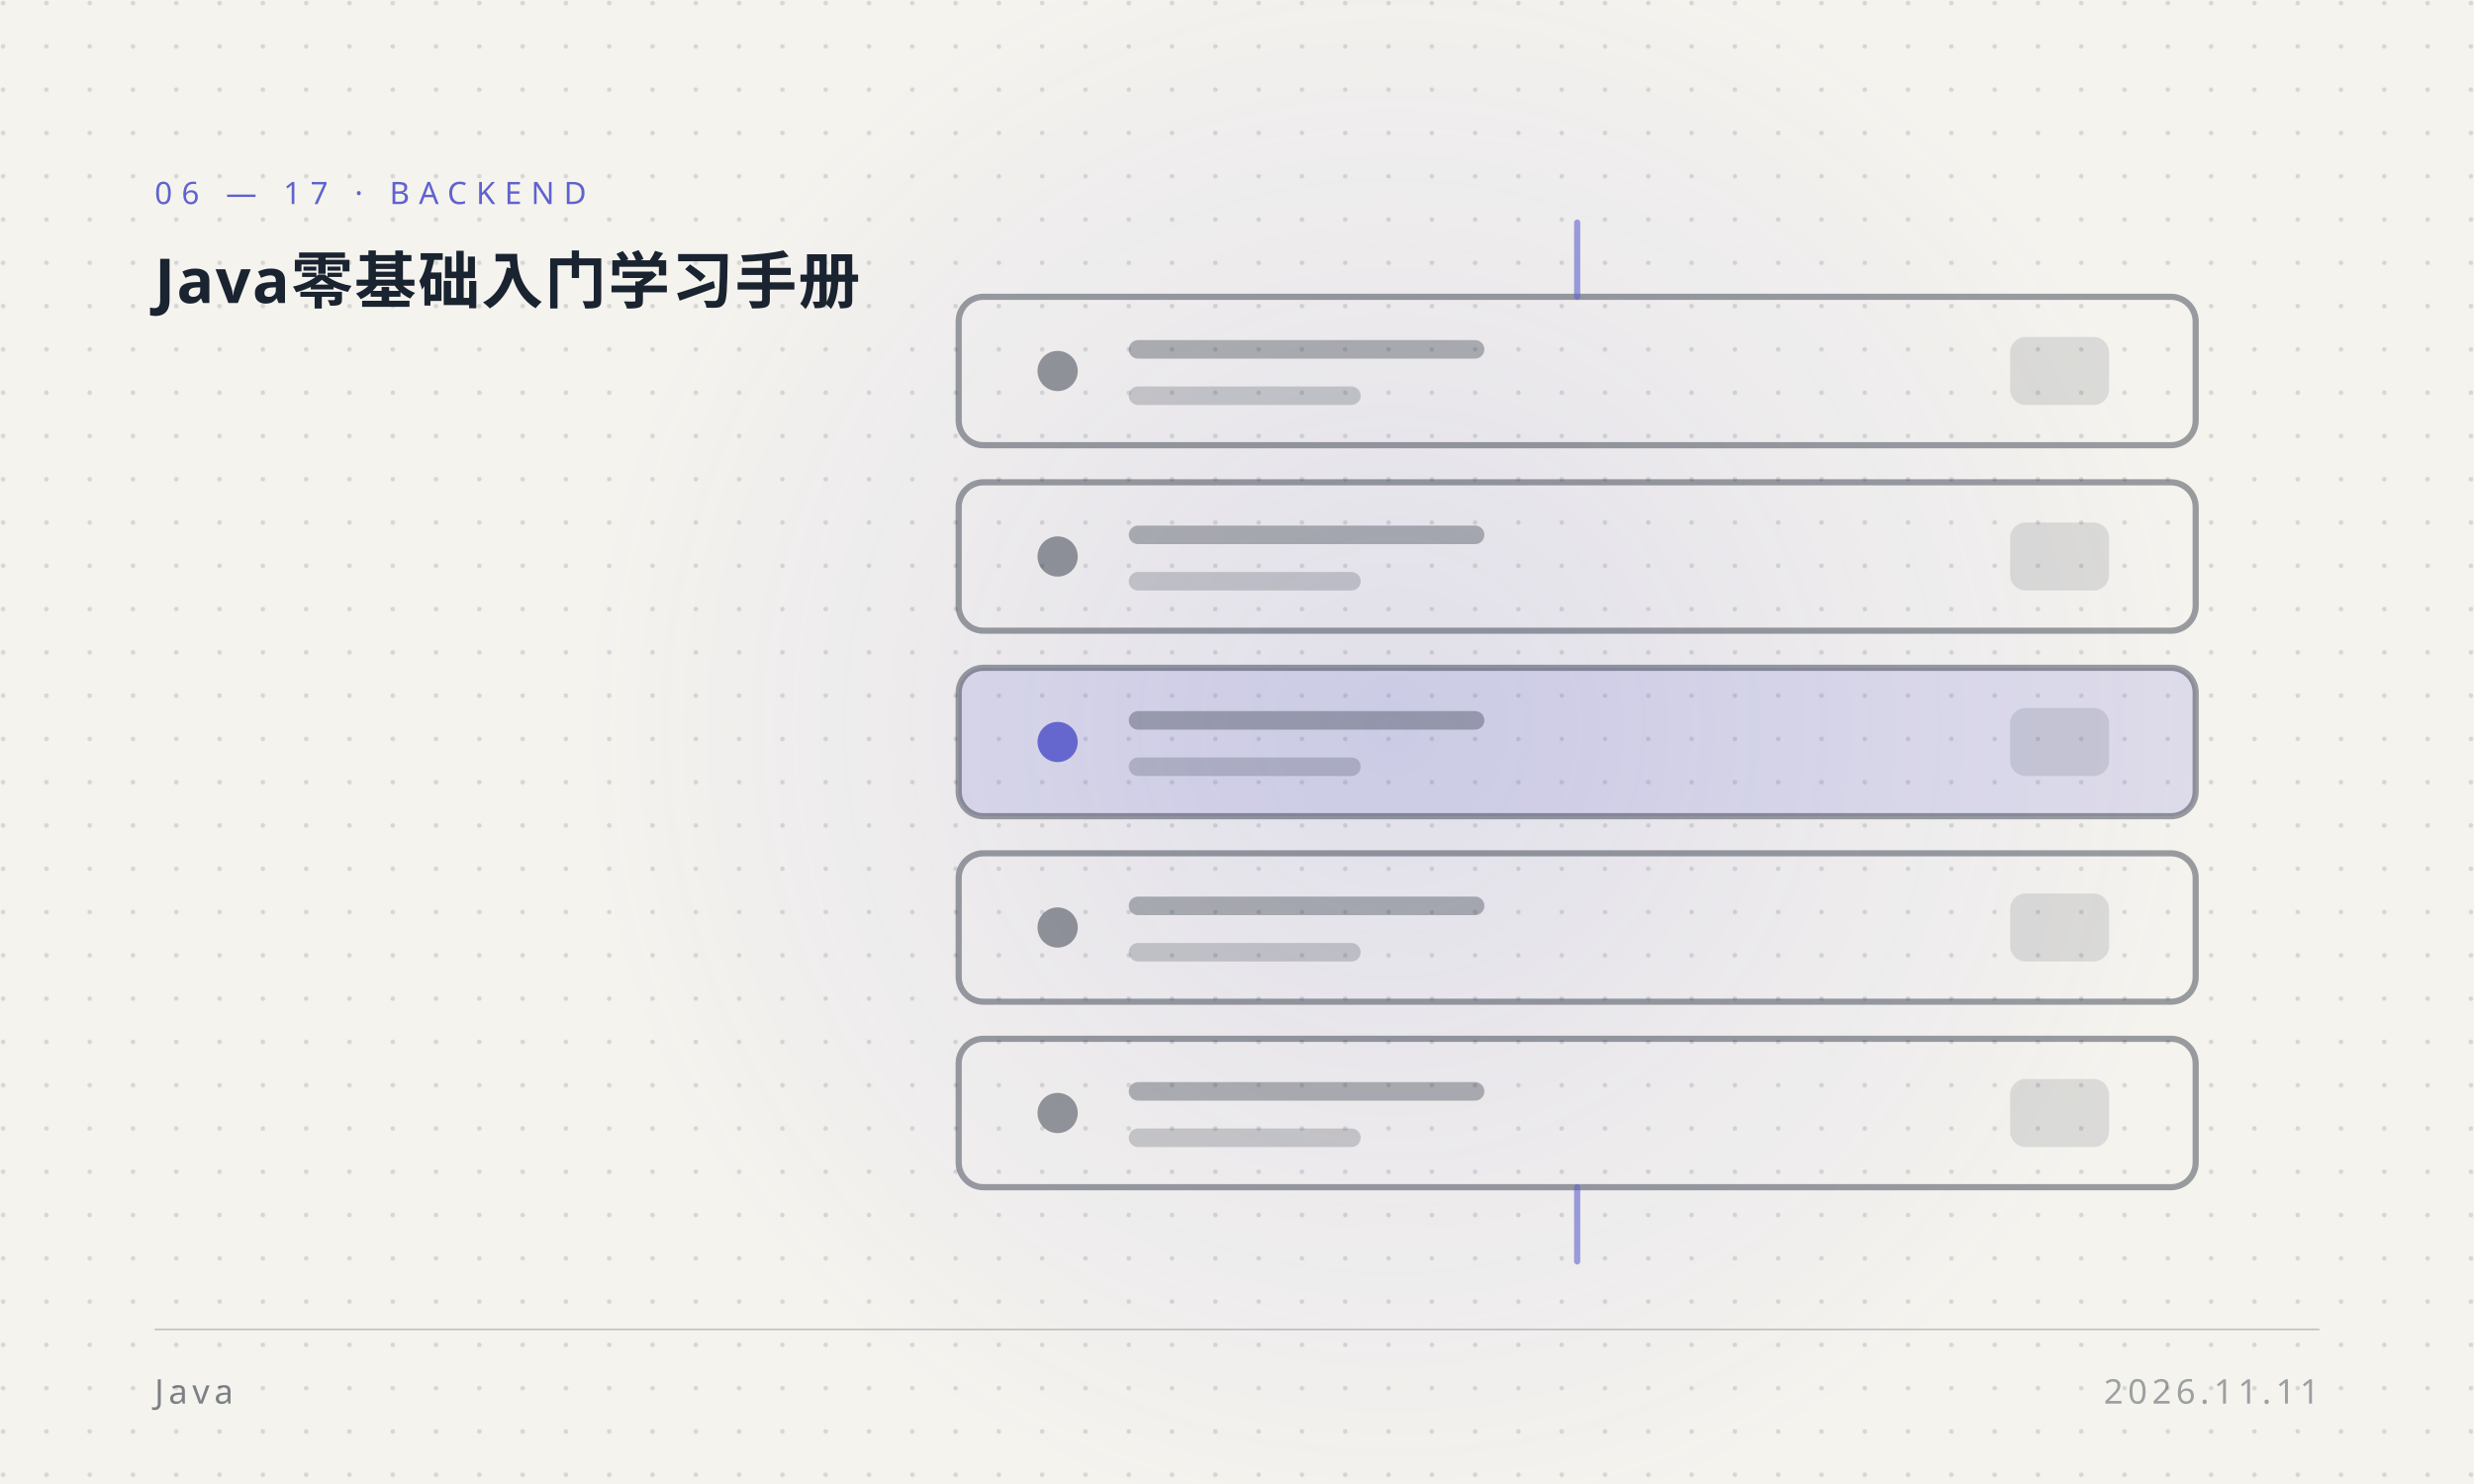
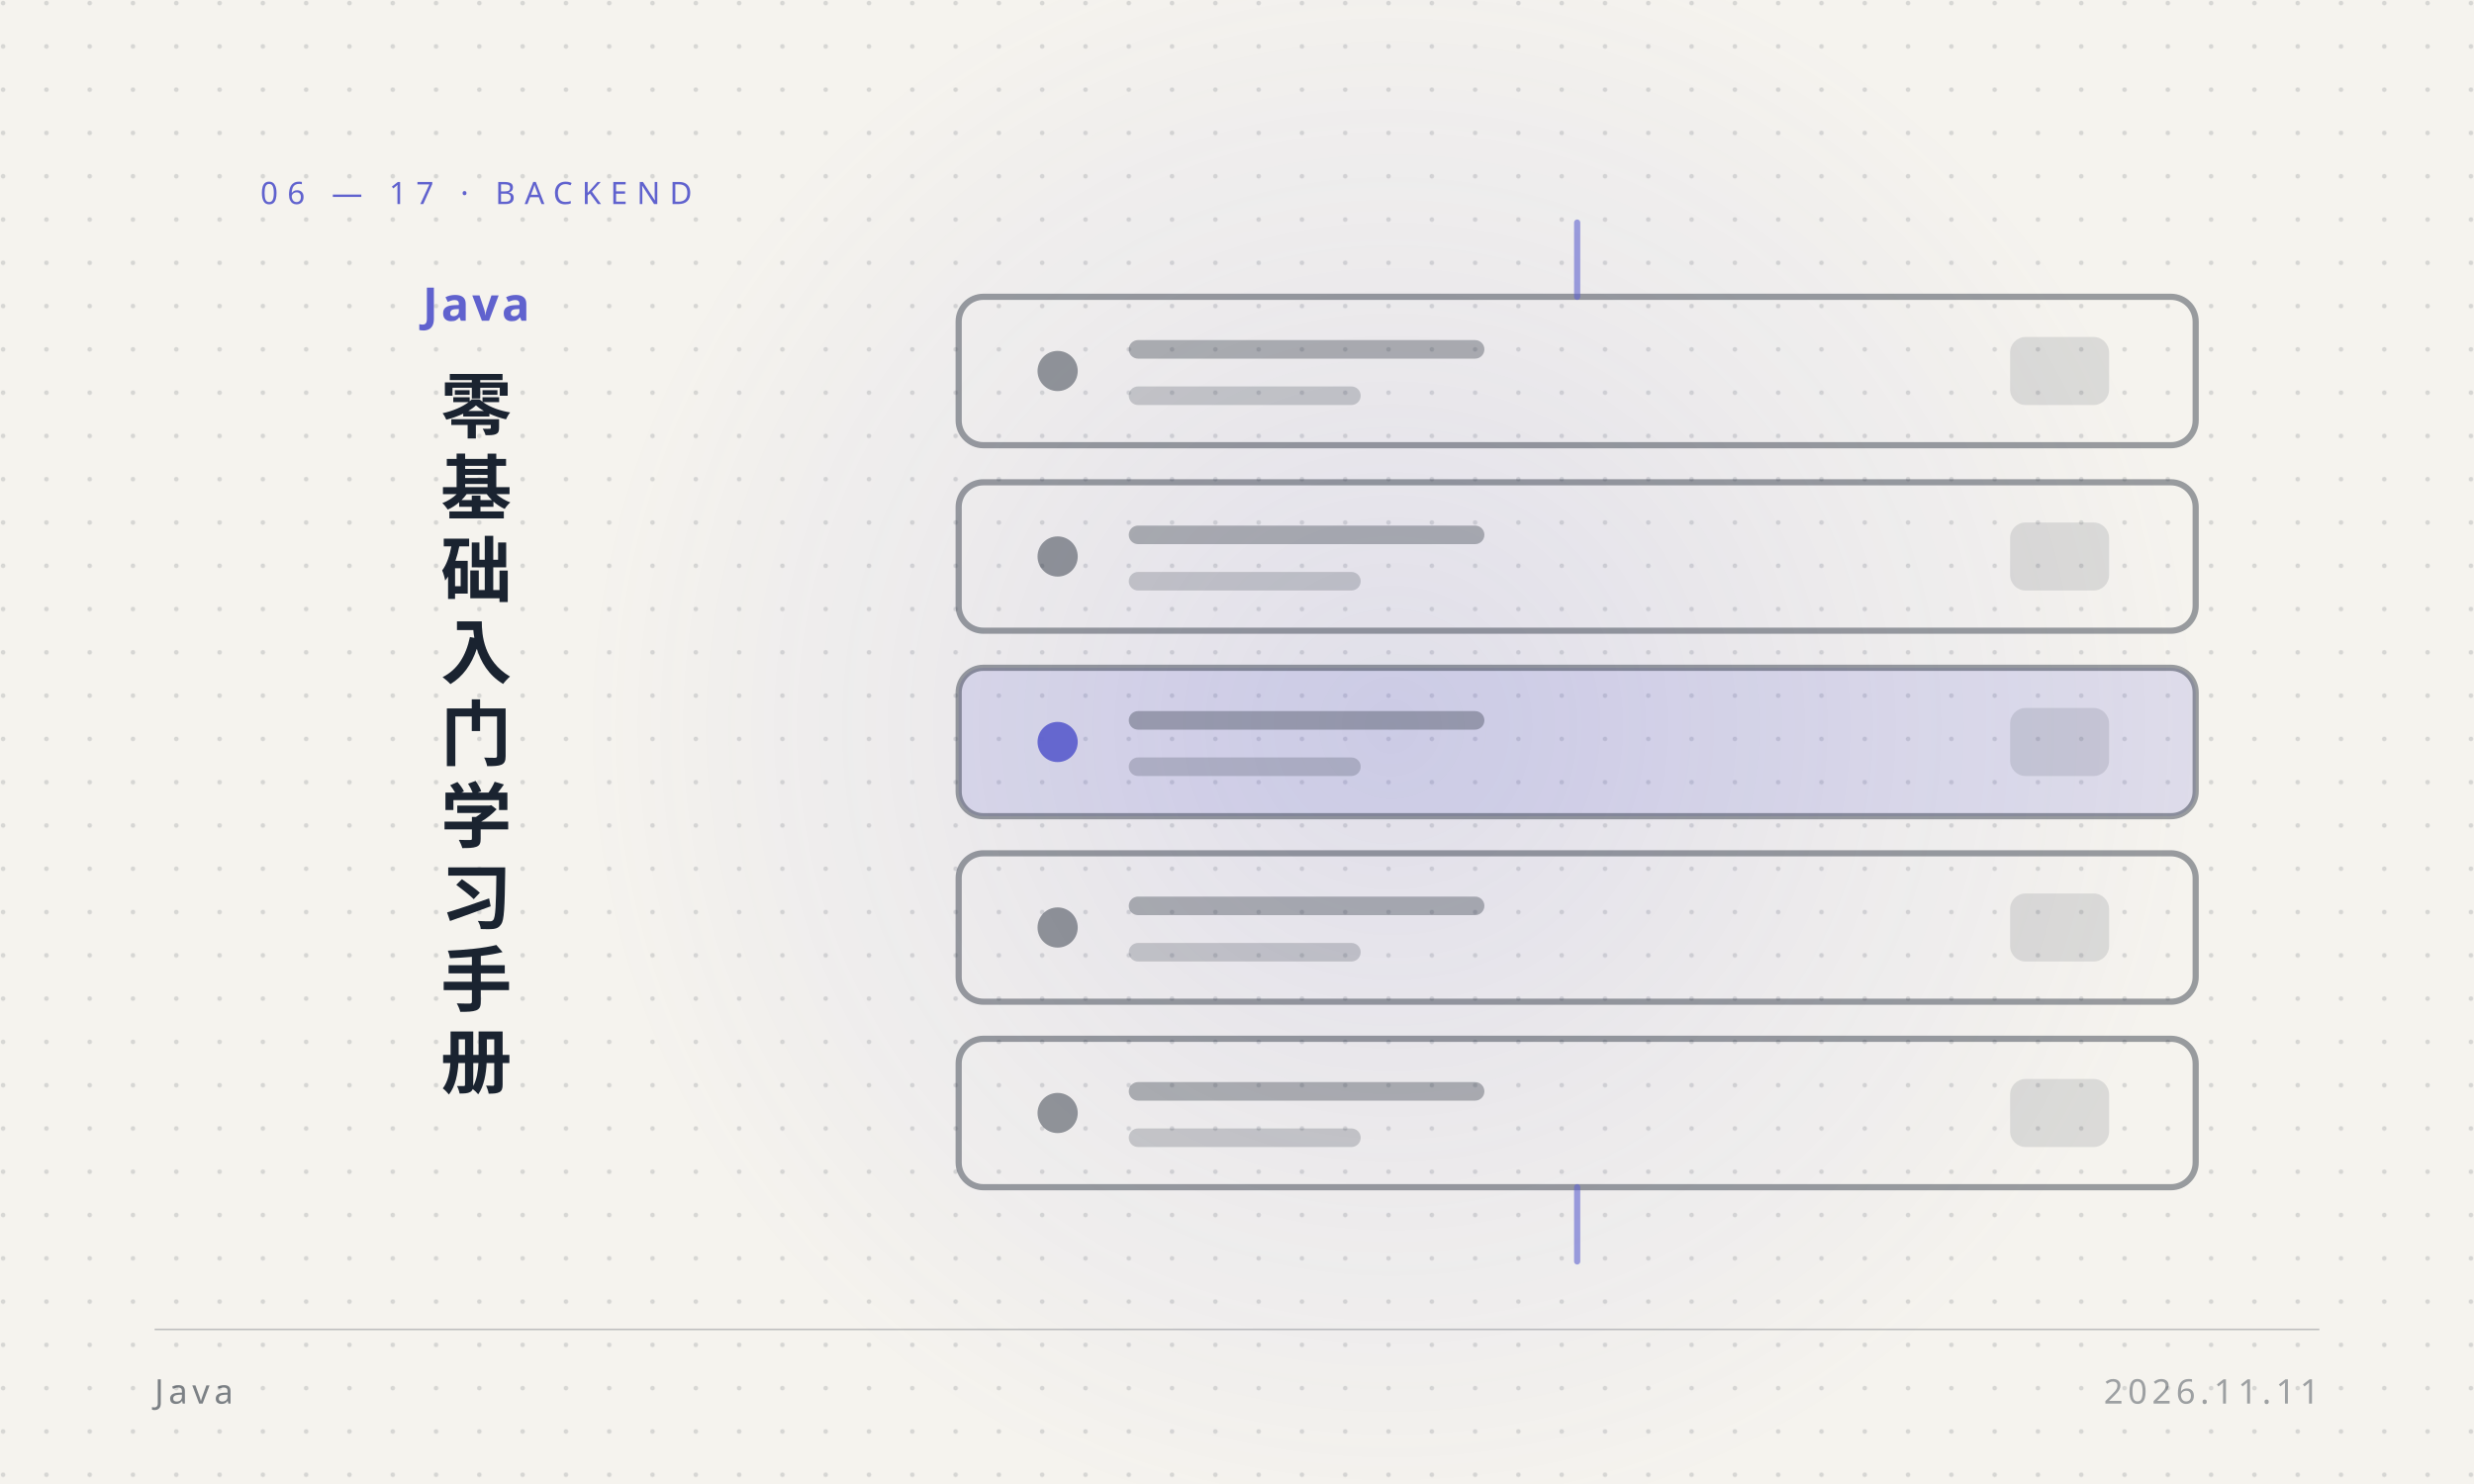
<svg xmlns="http://www.w3.org/2000/svg" width="1600" height="960" viewBox="0 0 1600 960" role="img" aria-label="Java零基础入门学习手册 封面">
  <style>
    @media (prefers-reduced-motion: no-preference) {
      .flow { stroke-dasharray: 24 150; animation: flow 2.6s linear infinite; }
      .breathe { animation: breathe 3.2s ease-in-out infinite; }
      .breathe.d2 { animation-delay: 0.8s; }
      .breathe.d3 { animation-delay: 1.6s; }
    }
    @keyframes flow { from { stroke-dashoffset: 88; } to { stroke-dashoffset: 0; } }
    @keyframes breathe { 0%, 100% { opacity: 0.45; } 50% { opacity: 1; } }
  </style>
  <defs>
    <pattern id="dots" width="28" height="28" patternUnits="userSpaceOnUse">
      <circle cx="2" cy="2" r="1.5" fill="#1a2330" opacity="0.14" />
    </pattern>
    <radialGradient id="glow" cx="0.5" cy="0.5" r="0.5">
      <stop offset="0" stop-color="#6062ce" stop-opacity="0.14" />
      <stop offset="1" stop-color="#6062ce" stop-opacity="0" />
    </radialGradient>
  </defs>
  <rect width="1600" height="960" fill="#f5f3ee" />
  <rect width="1600" height="960" fill="url(#dots)" />
  <circle cx="900" cy="470" r="520" fill="url(#glow)" class="breathe" />
  <g>
    <g>
      <rect x="620" y="192" width="800" height="96" rx="16" fill="none" fill-opacity="0" stroke="#1a2330" stroke-width="4" stroke-opacity="0.42" />
      <circle cx="684" cy="240" r="13" fill="#1a2330" opacity="0.45" />
      <rect x="730" y="220" width="230" height="12" rx="6" fill="#1a2330" opacity="0.32" />
      <rect x="730" y="250" width="150" height="12" rx="6" fill="#1a2330" opacity="0.2" />
      <rect x="1300" y="218" width="64" height="44" rx="10" fill="#1a2330" opacity="0.12" />
      <rect x="620" y="312" width="800" height="96" rx="16" fill="none" fill-opacity="0" stroke="#1a2330" stroke-width="4" stroke-opacity="0.42" />
      <circle cx="684" cy="360" r="13" fill="#1a2330" opacity="0.45" />
      <rect x="730" y="340" width="230" height="12" rx="6" fill="#1a2330" opacity="0.32" />
      <rect x="730" y="370" width="150" height="12" rx="6" fill="#1a2330" opacity="0.2" />
      <rect x="1300" y="338" width="64" height="44" rx="10" fill="#1a2330" opacity="0.12" />
      <rect x="620" y="432" width="800" height="96" rx="16" fill="#6062ce" fill-opacity="0.16" stroke="#1a2330" stroke-width="4" stroke-opacity="0.42" />
      <circle cx="684" cy="480" r="13" fill="#6062ce" opacity="0.95" />
      <rect x="730" y="460" width="230" height="12" rx="6" fill="#1a2330" opacity="0.32" />
      <rect x="730" y="490" width="150" height="12" rx="6" fill="#1a2330" opacity="0.2" />
      <rect x="1300" y="458" width="64" height="44" rx="10" fill="#1a2330" opacity="0.12" />
      <rect x="620" y="552" width="800" height="96" rx="16" fill="none" fill-opacity="0" stroke="#1a2330" stroke-width="4" stroke-opacity="0.42" />
      <circle cx="684" cy="600" r="13" fill="#1a2330" opacity="0.45" />
      <rect x="730" y="580" width="230" height="12" rx="6" fill="#1a2330" opacity="0.32" />
      <rect x="730" y="610" width="150" height="12" rx="6" fill="#1a2330" opacity="0.2" />
      <rect x="1300" y="578" width="64" height="44" rx="10" fill="#1a2330" opacity="0.12" />
      <rect x="620" y="672" width="800" height="96" rx="16" fill="none" fill-opacity="0" stroke="#1a2330" stroke-width="4" stroke-opacity="0.42" />
      <circle cx="684" cy="720" r="13" fill="#1a2330" opacity="0.45" />
      <rect x="730" y="700" width="230" height="12" rx="6" fill="#1a2330" opacity="0.32" />
      <rect x="730" y="730" width="150" height="12" rx="6" fill="#1a2330" opacity="0.2" />
      <rect x="1300" y="698" width="64" height="44" rx="10" fill="#1a2330" opacity="0.12" />
    </g>
    <path class="flow" d="M1020 144 V192 M1020 768 V816" stroke="#6062ce" stroke-width="4" stroke-opacity="0.6" stroke-linecap="round" />
  </g>
-   <text x="100" y="132" font-family="'Segoe UI','Helvetica Neue',sans-serif" font-size="20" letter-spacing="6" fill="#6062ce">06 — 17 · BACKEND</text>
-   <text x="100" y="196" font-family="'PingFang SC','Microsoft YaHei','Noto Sans SC',sans-serif" font-size="40" font-weight="600" letter-spacing="1" fill="#1a2330">Java零基础入门学习手册</text>
+   <text x="308" y="132" text-anchor="middle" font-family="'Segoe UI','Helvetica Neue',sans-serif" font-size="20" letter-spacing="6" fill="#6062ce">06 — 17 · BACKEND</text>
+   <text x="308" y="207.5" text-anchor="middle" font-family="'Segoe UI','Helvetica Neue',sans-serif" font-size="30" font-weight="600" letter-spacing="2" fill="#6062ce">Java</text>
+   <text x="308" y="279.5" text-anchor="middle" font-family="'PingFang SC','Microsoft YaHei','Noto Sans SC',sans-serif" font-size="46" font-weight="600" fill="#1a2330">零</text>
+   <text x="308" y="332.5" text-anchor="middle" font-family="'PingFang SC','Microsoft YaHei','Noto Sans SC',sans-serif" font-size="46" font-weight="600" fill="#1a2330">基</text>
+   <text x="308" y="385.5" text-anchor="middle" font-family="'PingFang SC','Microsoft YaHei','Noto Sans SC',sans-serif" font-size="46" font-weight="600" fill="#1a2330">础</text>
+   <text x="308" y="438.5" text-anchor="middle" font-family="'PingFang SC','Microsoft YaHei','Noto Sans SC',sans-serif" font-size="46" font-weight="600" fill="#1a2330">入</text>
+   <text x="308" y="491.5" text-anchor="middle" font-family="'PingFang SC','Microsoft YaHei','Noto Sans SC',sans-serif" font-size="46" font-weight="600" fill="#1a2330">门</text>
+   <text x="308" y="544.5" text-anchor="middle" font-family="'PingFang SC','Microsoft YaHei','Noto Sans SC',sans-serif" font-size="46" font-weight="600" fill="#1a2330">学</text>
+   <text x="308" y="597.5" text-anchor="middle" font-family="'PingFang SC','Microsoft YaHei','Noto Sans SC',sans-serif" font-size="46" font-weight="600" fill="#1a2330">习</text>
+   <text x="308" y="650.5" text-anchor="middle" font-family="'PingFang SC','Microsoft YaHei','Noto Sans SC',sans-serif" font-size="46" font-weight="600" fill="#1a2330">手</text>
+   <text x="308" y="703.5" text-anchor="middle" font-family="'PingFang SC','Microsoft YaHei','Noto Sans SC',sans-serif" font-size="46" font-weight="600" fill="#1a2330">册</text>
  <line x1="100" y1="860" x2="1500" y2="860" stroke="#1a2330" stroke-width="1" stroke-opacity="0.25" />
  <text x="100" y="908" font-family="'PingFang SC','Microsoft YaHei','Noto Sans SC',sans-serif" font-size="22" letter-spacing="3" fill="#1a2330" fill-opacity="0.55">Java</text>
  <text x="1500" y="908" text-anchor="end" font-family="'Segoe UI','Helvetica Neue',sans-serif" font-size="22" letter-spacing="3" fill="#1a2330" fill-opacity="0.4">2026.11.11</text>
</svg>
